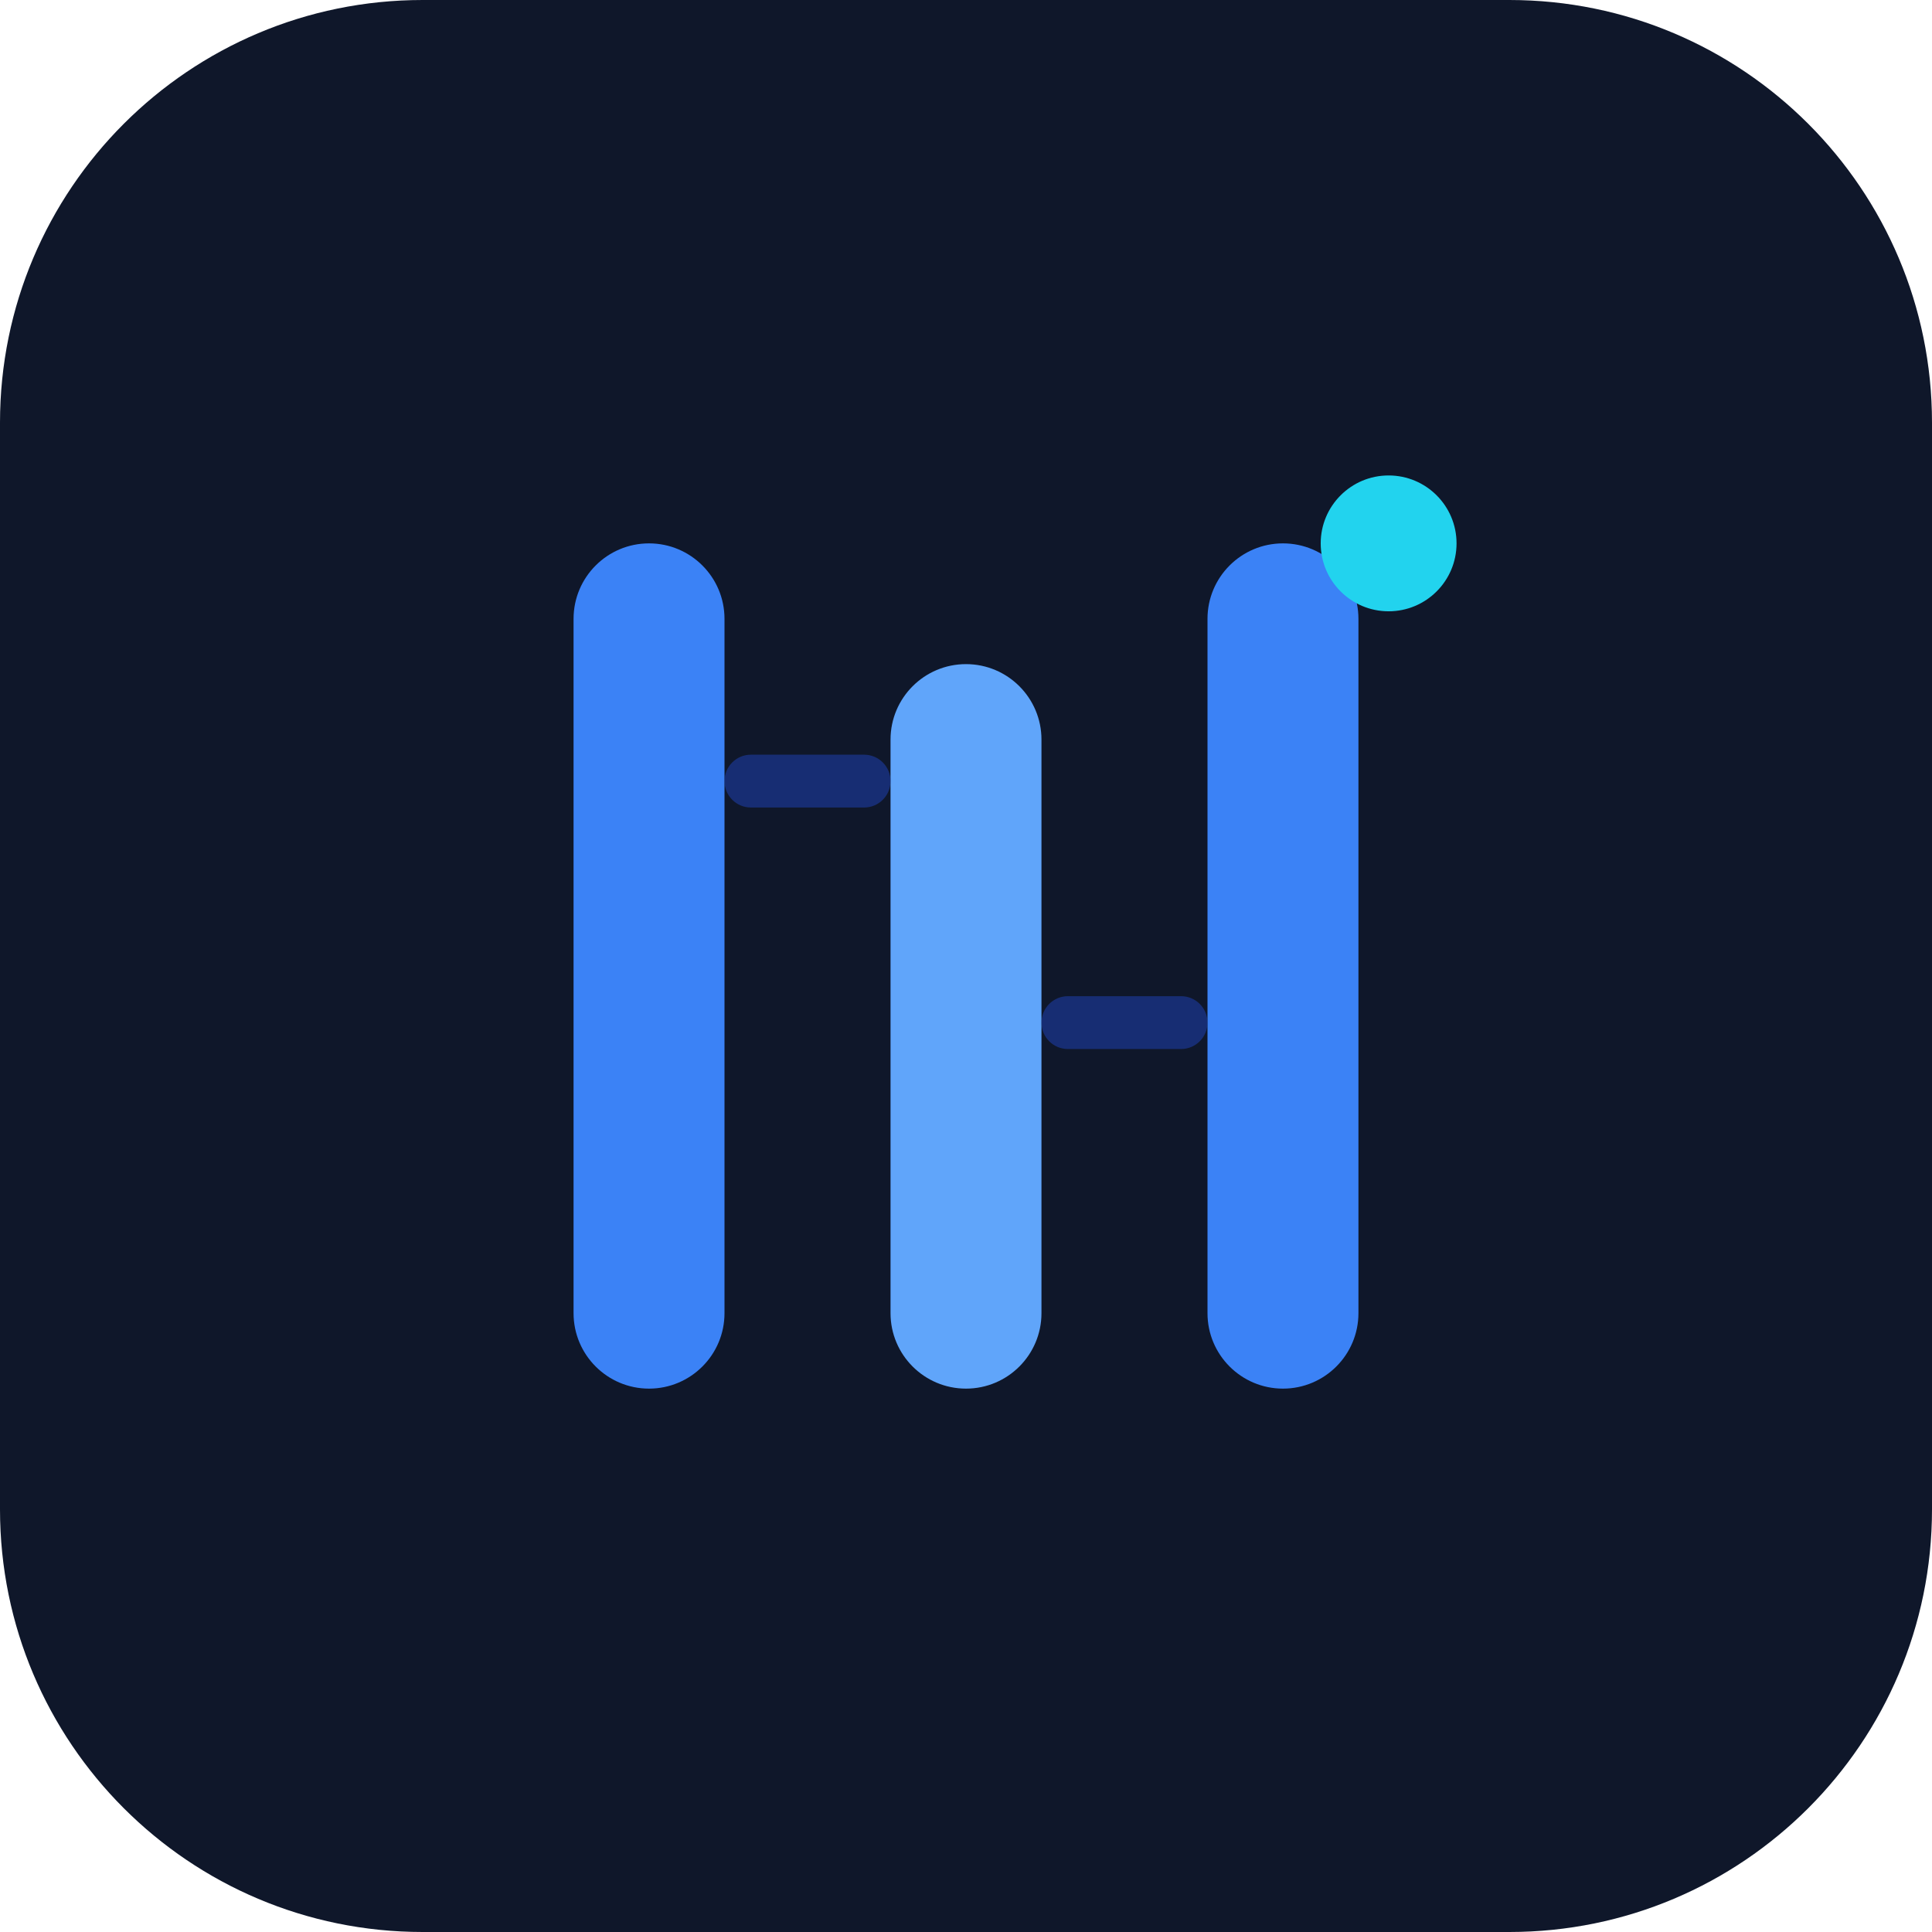
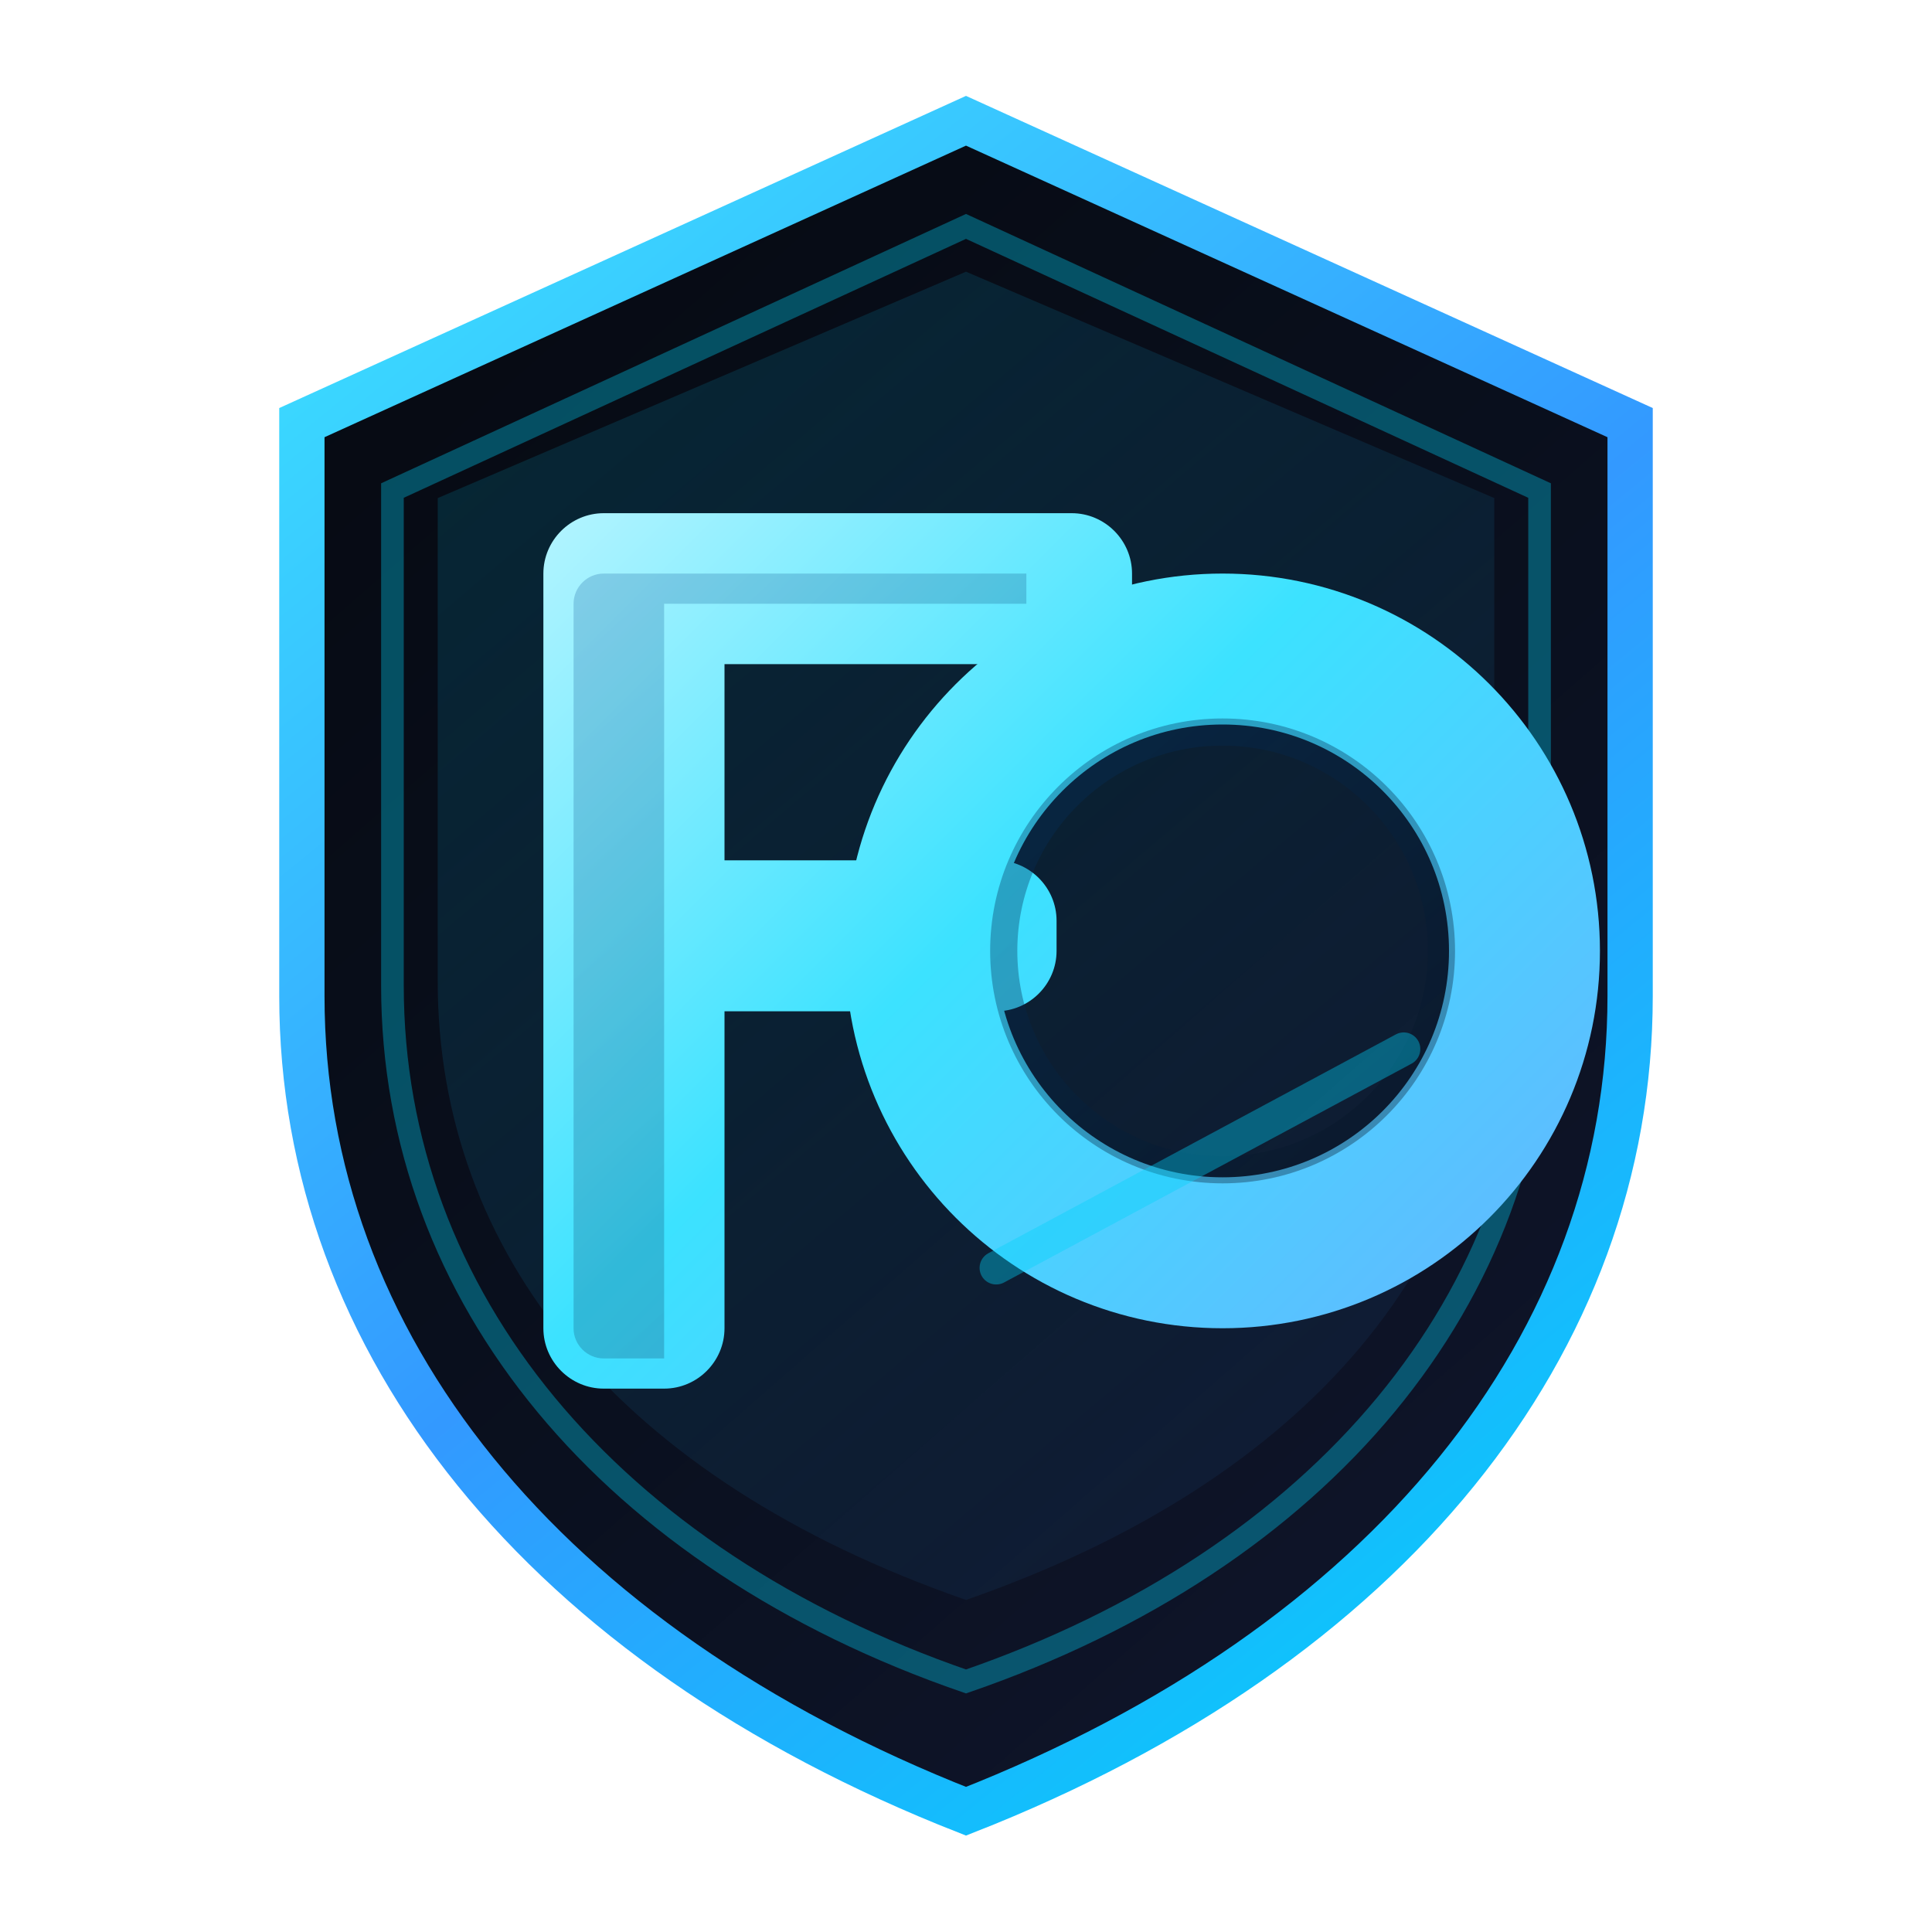
<svg xmlns="http://www.w3.org/2000/svg" width="32" height="32" viewBox="0 0 128 128" fill="none">
-   <rect width="128" height="128" rx="28" fill="#0F172A" />
-   <rect x="38" y="36" width="10" height="56" rx="5" fill="#3B82F6" />
-   <rect x="59" y="44" width="10" height="48" rx="5" fill="#60A5FA" />
-   <rect x="80" y="36" width="10" height="56" rx="5" fill="#3B82F6" />
-   <rect x="48" y="50" width="11" height="3.5" rx="1.75" fill="#1E40AF" opacity="0.55" />
-   <rect x="69" y="66" width="11" height="3.5" rx="1.75" fill="#1E40AF" opacity="0.55" />
-   <circle cx="92" cy="36" r="4.5" fill="#22D3EE" />
+   <defs>
+     <linearGradient id="fo-shell" x1="24" y1="16" x2="108" y2="112" gradientUnits="userSpaceOnUse">
+       <stop offset="0" stop-color="#060a12" />
+       <stop offset="0.55" stop-color="#0a101f" />
+       <stop offset="1" stop-color="#10162d" />
+     </linearGradient>
+     <linearGradient id="fo-inner" x1="30" y1="24" x2="96" y2="102" gradientUnits="userSpaceOnUse">
+       <stop offset="0" stop-color="#00d4fb" stop-opacity="0.14" />
+       <stop offset="1" stop-color="#3399ff" stop-opacity="0.05" />
+     </linearGradient>
+     <linearGradient id="fo-edge" x1="20" y1="12" x2="108" y2="120" gradientUnits="userSpaceOnUse">
+       <stop offset="0" stop-color="#3ce2ff" />
+       <stop offset="0.5" stop-color="#3399ff" />
+       <stop offset="1" stop-color="#00d4fb" />
+     </linearGradient>
+     <linearGradient id="fo-letter" x1="36" y1="32" x2="100" y2="96" gradientUnits="userSpaceOnUse">
+       <stop offset="0" stop-color="#b8f5ff" />
+       <stop offset="0.45" stop-color="#3ce2ff" />
+       <stop offset="1" stop-color="#66b3ff" />
+     </linearGradient>
+     <linearGradient id="fo-letter-shadow" x1="38" y1="34" x2="88" y2="92" gradientUnits="userSpaceOnUse">
+       <stop offset="0" stop-color="#004d99" />
+       <stop offset="1" stop-color="#060a12" />
+     </linearGradient>
+   </defs>
+   <path d="M64 8L108 28V66C108 89 92 109 64 120C36 109 20 89 20 66V28L64 8Z" fill="url(#fo-shell)" stroke="url(#fo-edge)" stroke-width="3" />
+   <path d="M64 18L99 33V65C99 83 87 98 64 106C41 98 29 83 29 65V33L64 18Z" fill="url(#fo-inner)" />
+   <path d="M64 15L102 32.5V65.3C102 86 87.5 103.3 64 111.4C40.5 103.3 26 86 26 65.3V32.5L64 15Z" stroke="#00d4fb" stroke-opacity="0.34" stroke-width="1.5" />
+   <path d="M36 38C36 35.8 37.8 34 40 34H71C73.2 34 75 35.8 75 38V40C75 42.2 73.2 44 71 44H48V57H66C68.2 57 70 58.8 70 61V63C70 65.2 68.2 67 66 67H48V88C48 90.2 46.2 92 44 92H40C37.8 92 36 90.2 36 88V38Z" fill="url(#fo-letter)" />
+   <path d="M38 40C38 38.9 38.9 38 40 38H68V40H44V90H40C38.9 90 38 89.1 38 88V40Z" fill="url(#fo-letter-shadow)" opacity="0.22" />
+   <circle cx="81" cy="63" r="20" stroke="url(#fo-letter)" stroke-width="10" />
+   <circle cx="81" cy="63" r="14.5" stroke="url(#fo-letter-shadow)" stroke-width="1.8" opacity="0.35" />
+   <path d="M66 84L93 69.5" stroke="#00d4fb" stroke-opacity="0.38" stroke-width="2.2" stroke-linecap="round" />
</svg>
